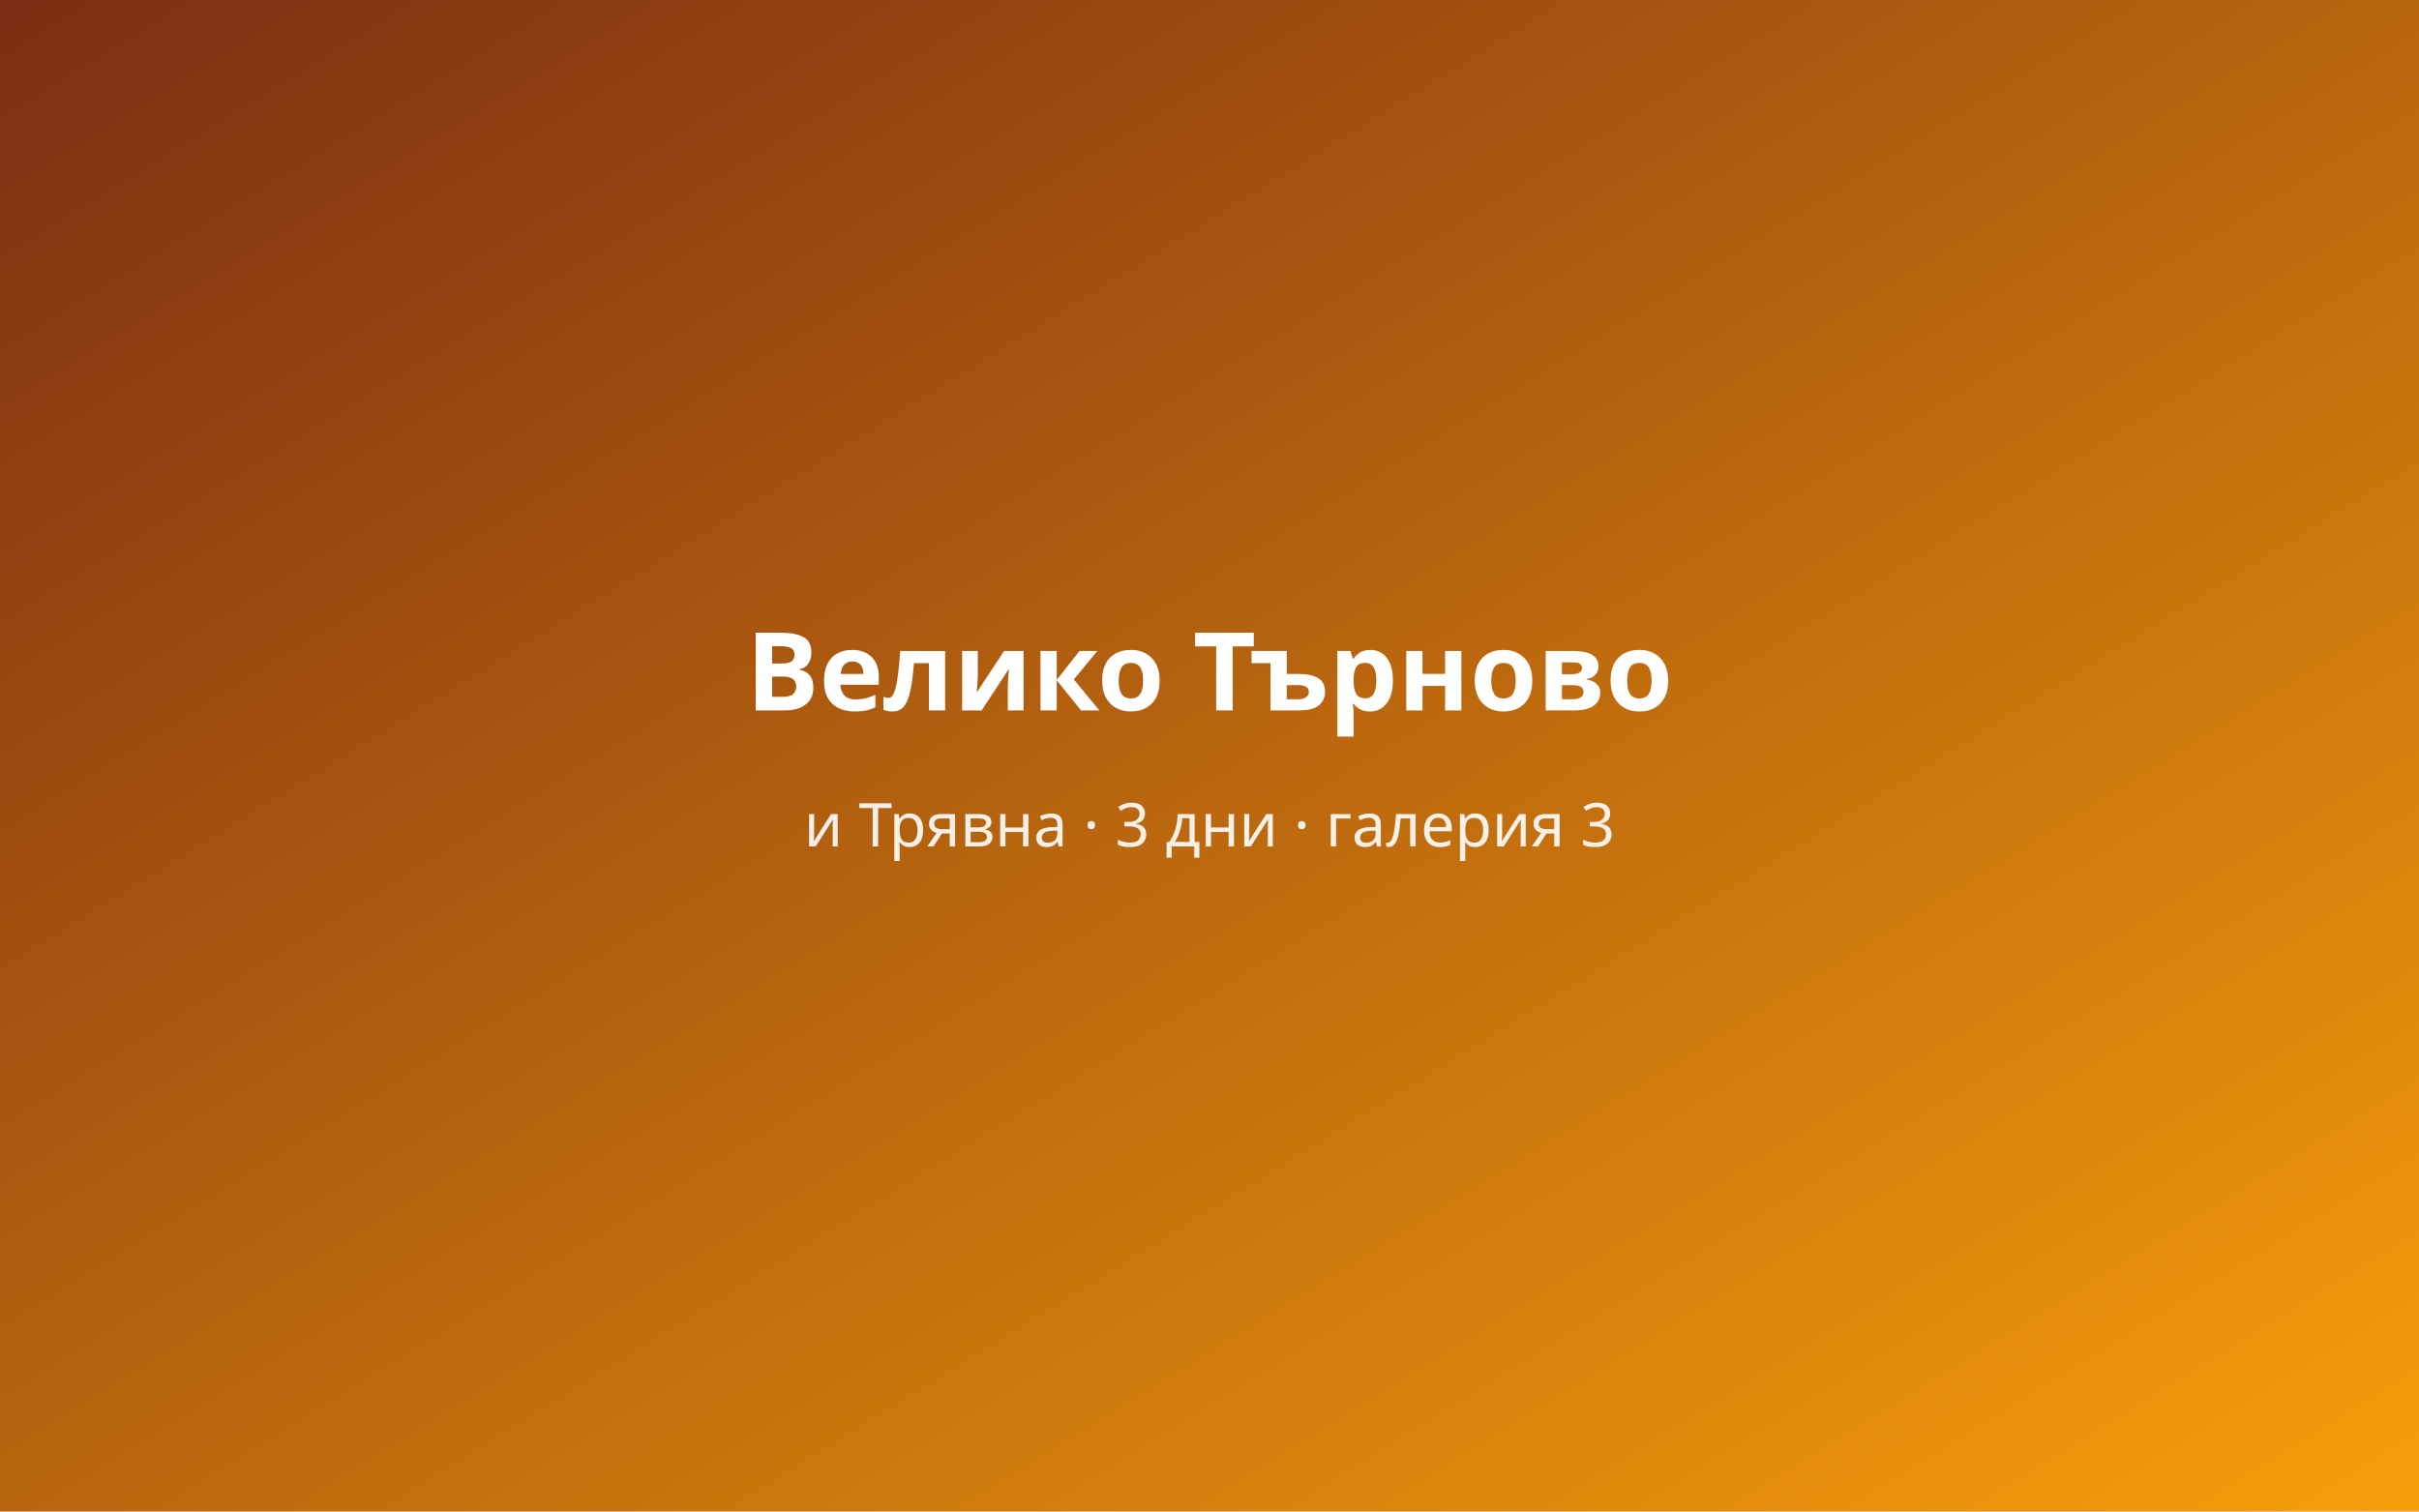
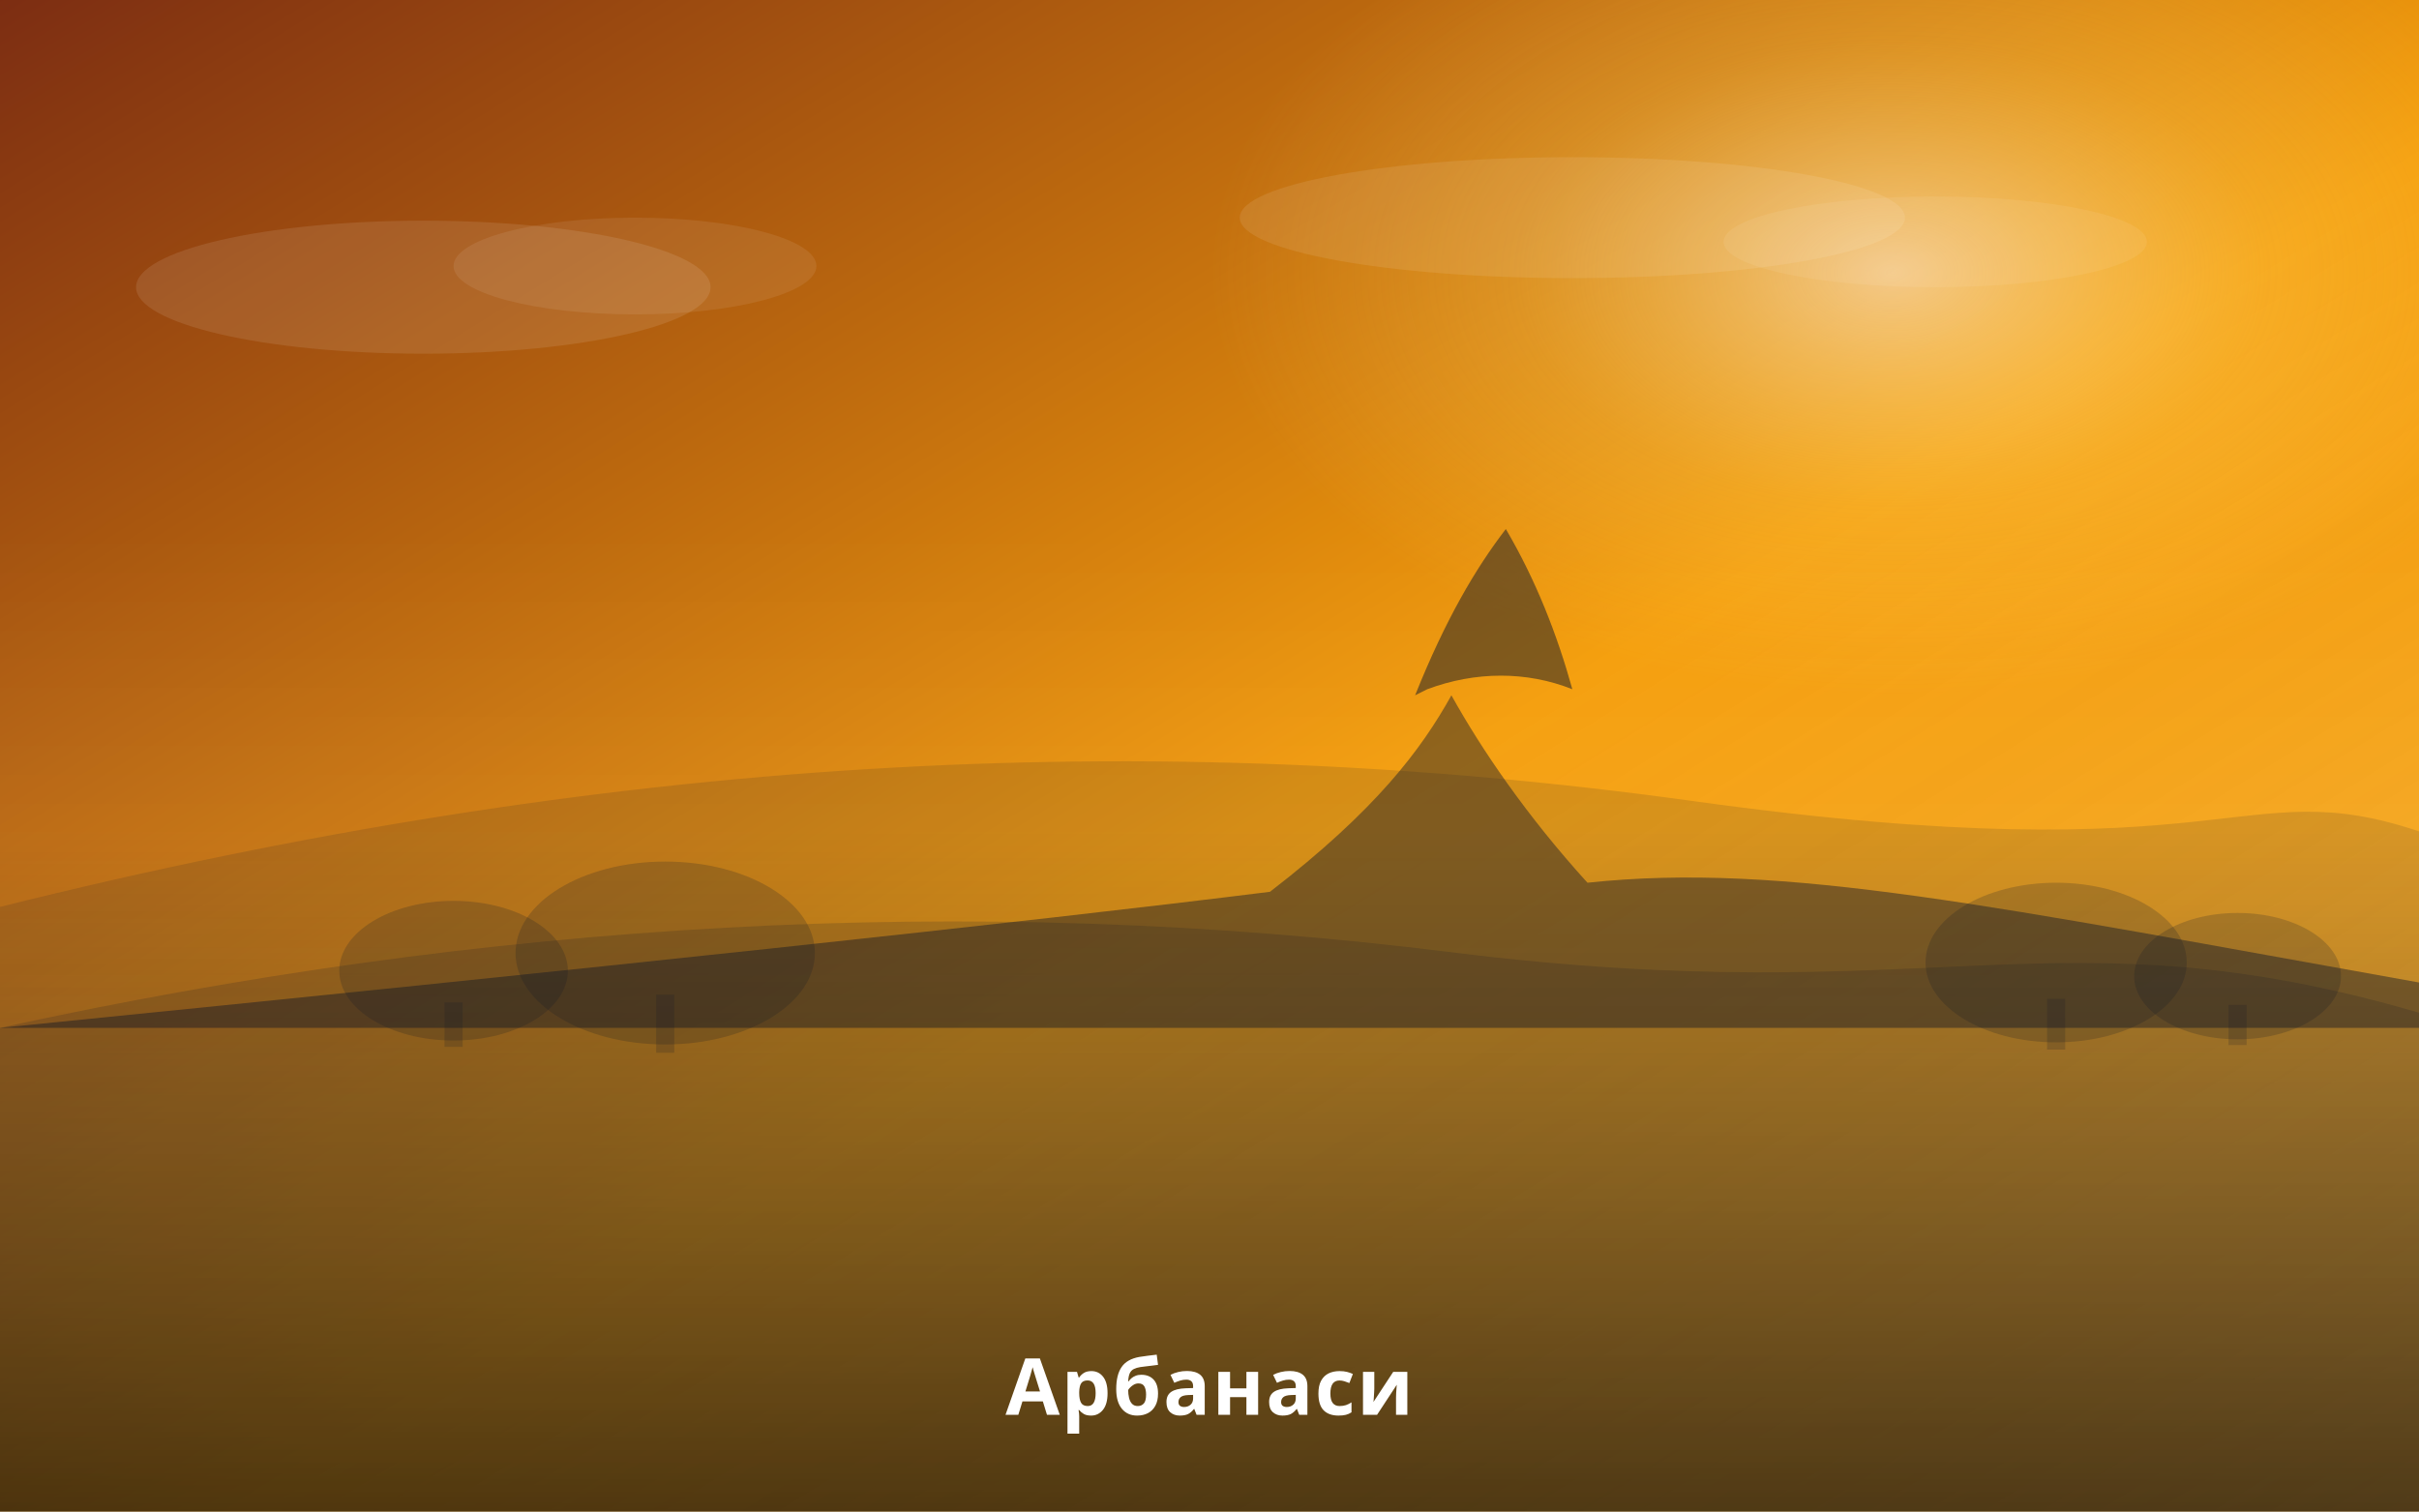
- <svg xmlns="http://www.w3.org/2000/svg" viewBox="0 0 800 500" role="img" aria-label="Велико Търново">
+ <svg xmlns="http://www.w3.org/2000/svg" viewBox="0 0 800 500" role="img" aria-label="Арбанаси">
  <defs>
-     <linearGradient id="bg" x1="0" y1="0" x2="1" y2="1">
+     <linearGradient id="sky" x1="0" y1="0" x2="1" y2="1">
      <stop offset="0%" stop-color="#7c2d12" />
-       <stop offset="100%" stop-color="#f59e0b" />
+       <stop offset="55%" stop-color="#f59e0b" />
+       <stop offset="100%" stop-color="#f59e0b" stop-opacity="0.85" />
    </linearGradient>
+     <linearGradient id="haze" x1="0" y1="0.35" x2="0" y2="1">
+       <stop offset="0%" stop-color="#ffffff" stop-opacity="0" />
+       <stop offset="45%" stop-color="#ffffff" stop-opacity="0.06" />
+       <stop offset="100%" stop-color="#0f172a" stop-opacity="0.22" />
+     </linearGradient>
+     <linearGradient id="sea" x1="0" y1="0" x2="0" y2="1">
+       <stop offset="0%" stop-color="#0c4a6e" stop-opacity="0.35" />
+       <stop offset="100%" stop-color="#082f49" stop-opacity="0.65" />
+     </linearGradient>
+     <linearGradient id="sand" x1="0" y1="0" x2="0" y2="1">
+       <stop offset="0%" stop-color="#fef3c7" stop-opacity="0.25" />
+       <stop offset="100%" stop-color="#d97706" stop-opacity="0.15" />
+     </linearGradient>
+     <linearGradient id="scrim" x1="0" y1="0.55" x2="0" y2="1">
+       <stop offset="0%" stop-color="#000000" stop-opacity="0" />
+       <stop offset="100%" stop-color="#000000" stop-opacity="0.45" />
+     </linearGradient>
+     <radialGradient id="sun" cx="0.78" cy="0.18" r="0.28">
+       <stop offset="0%" stop-color="#fff7ed" stop-opacity="0.55" />
+       <stop offset="55%" stop-color="#fde68a" stop-opacity="0.18" />
+       <stop offset="100%" stop-color="#fde68a" stop-opacity="0" />
+     </radialGradient>
  </defs>
-   <rect width="800" height="500" fill="url(#bg)" />
-   <text x="400" y="235" text-anchor="middle" fill="#ffffff" font-family="system-ui,sans-serif" font-size="36" font-weight="700">Велико Търново</text>
-   <text x="400" y="280" text-anchor="middle" fill="#ffffff" opacity="0.9" font-family="system-ui,sans-serif" font-size="20">и Трявна · 3 дни · галерия 3</text>
+   <rect width="800" height="500" fill="url(#sky)" />
+   <rect width="800" height="500" fill="url(#sun)" />
+   <rect width="800" height="500" fill="url(#haze)" />
+   <ellipse cx="140" cy="95" rx="95" ry="22" fill="#ffffff" opacity="0.1" />
+   <ellipse cx="210" cy="88" rx="60" ry="16" fill="#ffffff" opacity="0.08" />
+   <ellipse cx="520" cy="72" rx="110" ry="20" fill="#ffffff" opacity="0.09" />
+   <ellipse cx="640" cy="80" rx="70" ry="15" fill="#ffffff" opacity="0.07" />
+   <path d="M0 300 C200 250 380 240 560 265 S740 255 800 275 L800 500 L0 500 Z" fill="#0f172a" opacity="0.13" />
+   <path d="M0 340 C160 305 320 295 480 315 S680 300 800 335 L800 500 L0 500 Z" fill="#0f172a" opacity="0.17" />
+   <path d="M0 340 C200 320 340 305 420 295 C455 268 470 248 480 230 C490 248 505 270 525 292 C590 285 660 300 800 325 L800 340 Z" fill="#0f172a" opacity="0.44" />
+   <path d="M468 230 C478 205 488 188 498 175 C508 192 515 210 520 228 C505 222 488 222 472 228 Z" fill="#0f172a" opacity="0.5" />
+   <ellipse cx="150" cy="321.1" rx="37.8" ry="23.1" fill="#0f172a" opacity="0.2" />
+   <rect x="147" y="331.6" width="6" height="14.7" fill="#0f172a" opacity="0.18" />
+   <ellipse cx="220" cy="315.25" rx="49.5" ry="30.25" fill="#0f172a" opacity="0.2" />
+   <rect x="217" y="329" width="6" height="19.25" fill="#0f172a" opacity="0.18" />
+   <ellipse cx="680" cy="318.4" rx="43.2" ry="26.4" fill="#0f172a" opacity="0.2" />
+   <rect x="677" y="330.4" width="6" height="16.8" fill="#0f172a" opacity="0.18" />
+   <ellipse cx="740" cy="322.9" rx="34.2" ry="20.9" fill="#0f172a" opacity="0.2" />
+   <rect x="737" y="332.4" width="6" height="13.3" fill="#0f172a" opacity="0.18" />
+   <rect width="800" height="500" fill="url(#scrim)" />
+   <text x="400" y="468" text-anchor="middle" fill="#ffffff" font-family="system-ui,sans-serif" font-size="26" font-weight="600" letter-spacing="0.02em">Арбанаси</text>
</svg>
